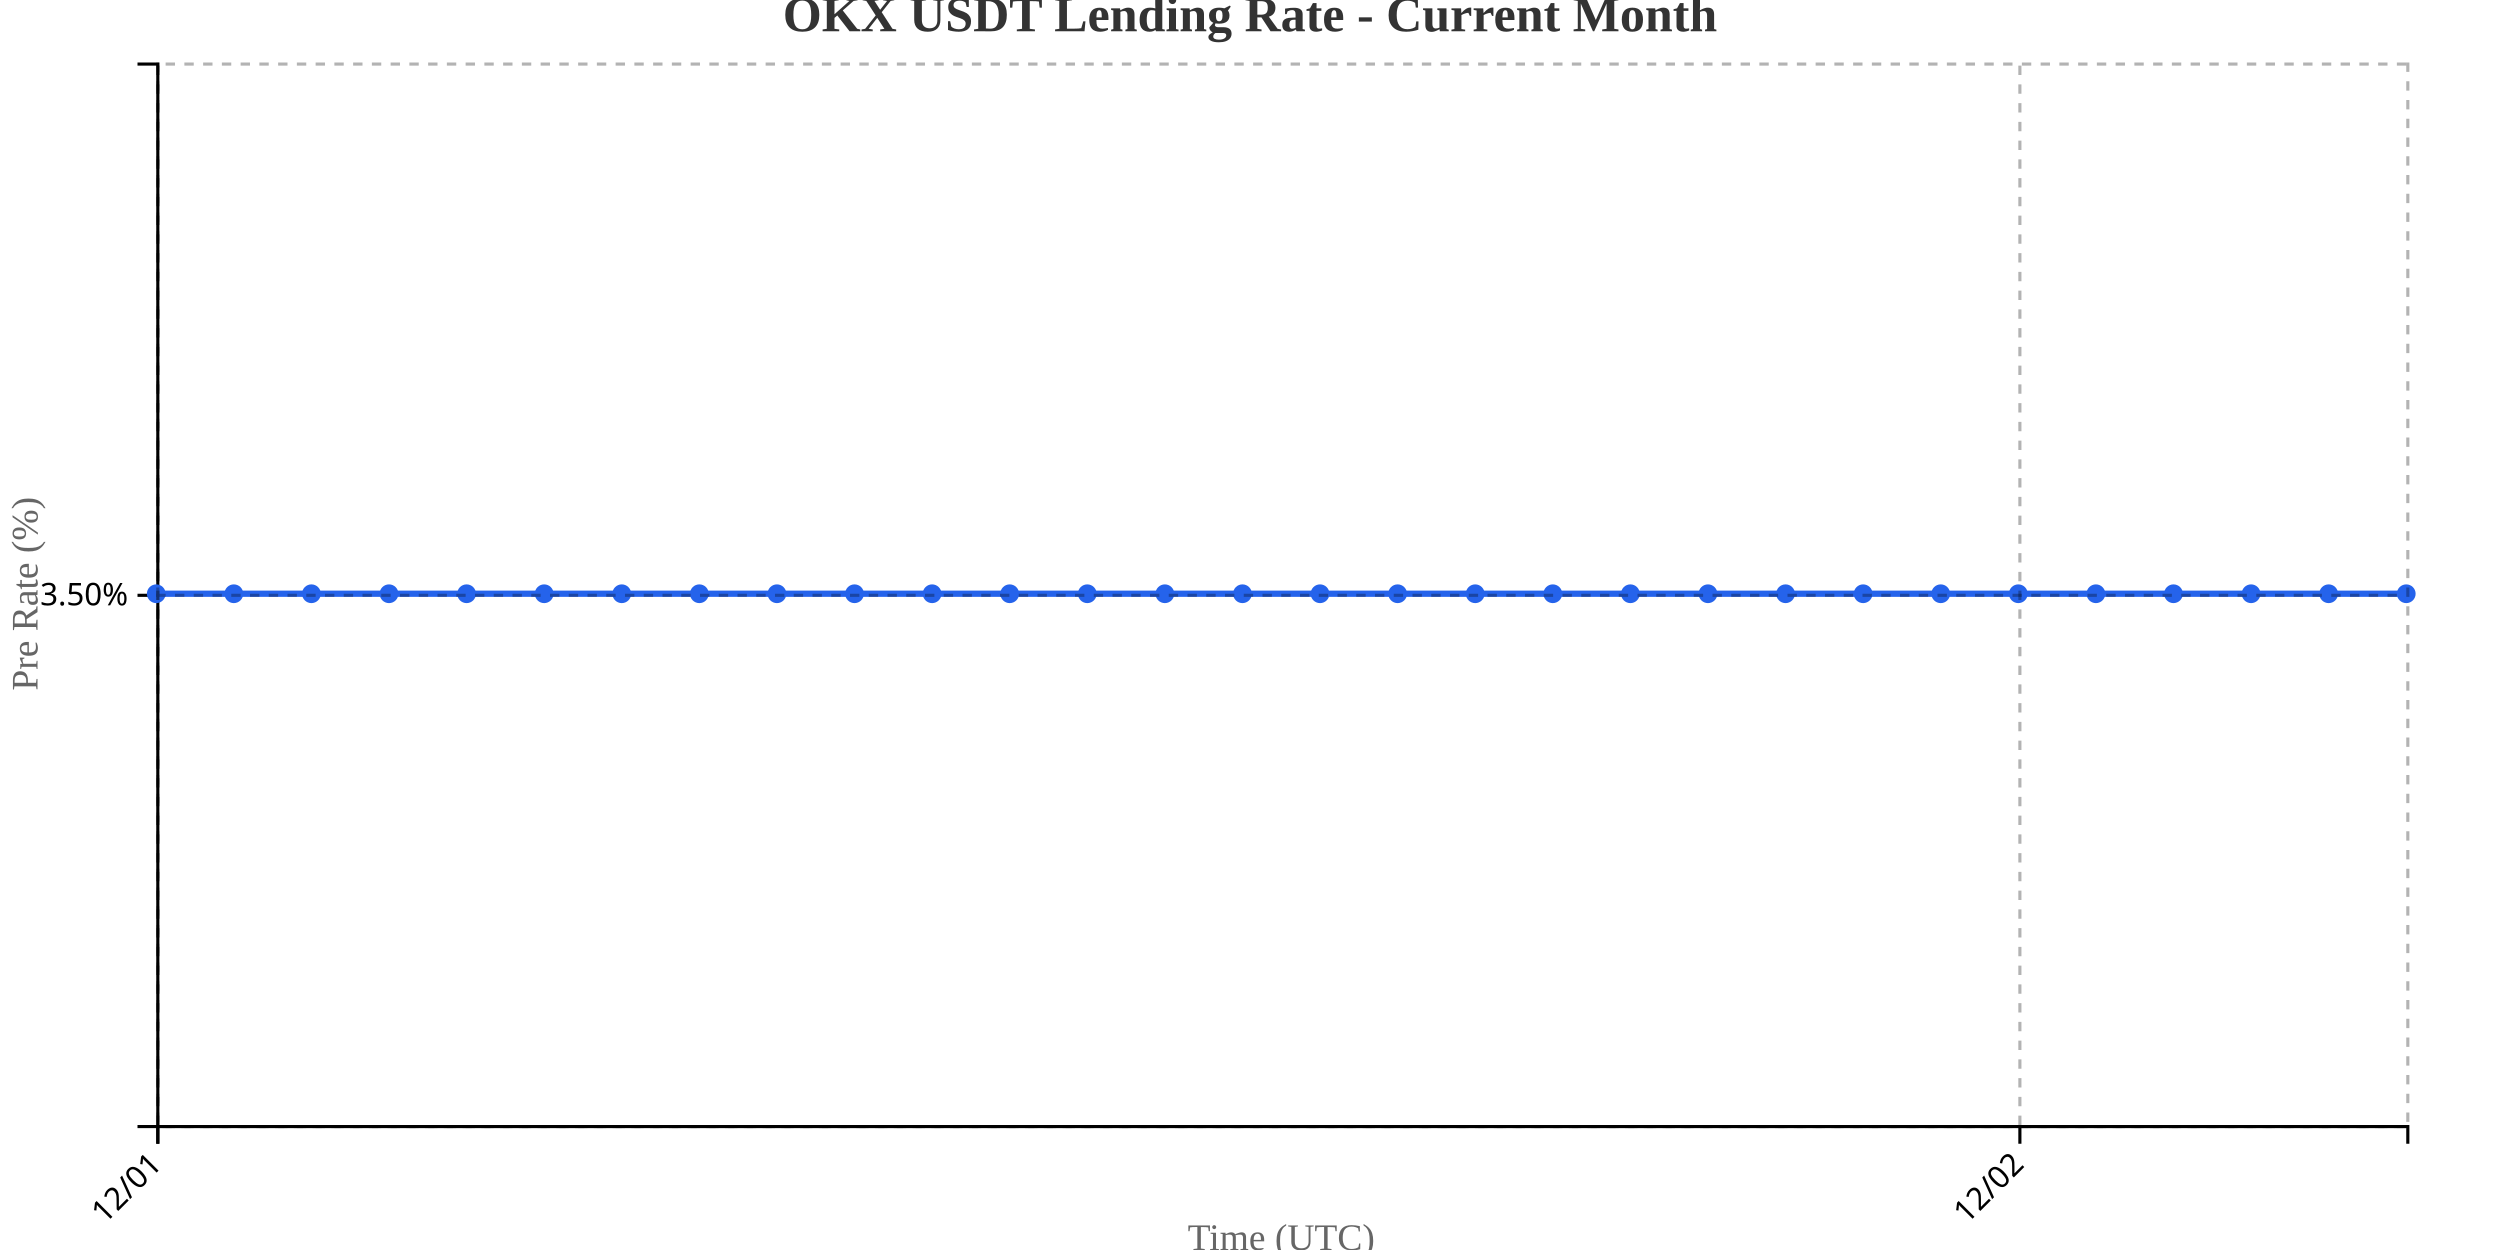
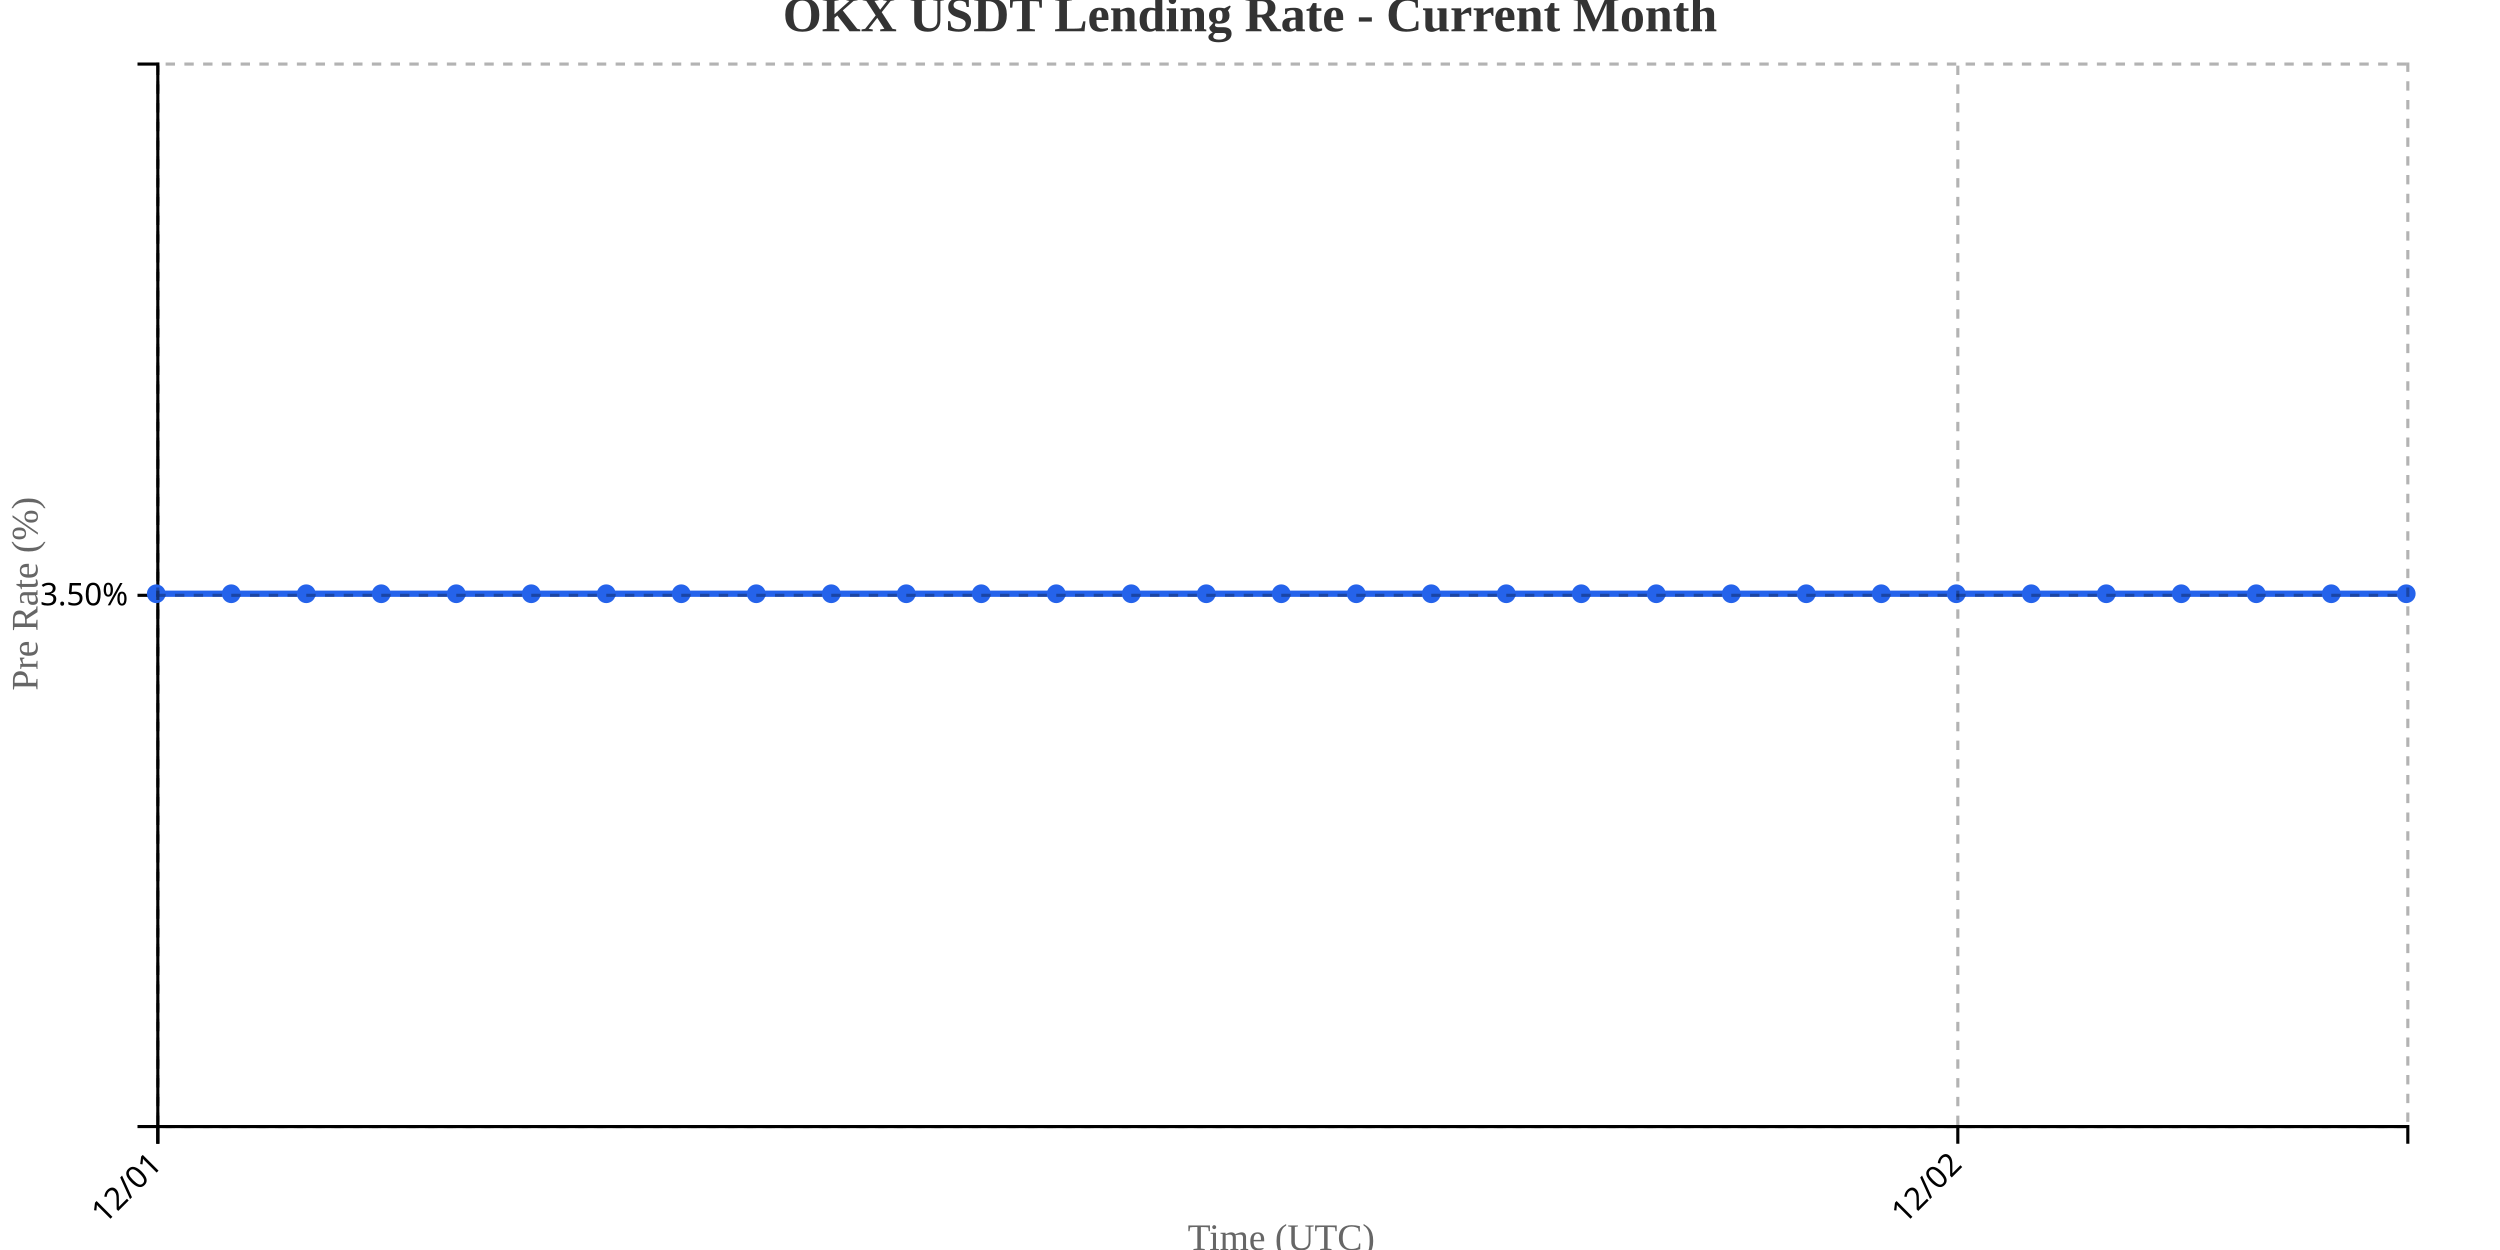
<svg xmlns="http://www.w3.org/2000/svg" width="800" height="400">
  <g transform="translate(50,20)">
    <g transform="translate(0,340)" fill="none" font-size="10" font-family="sans-serif" text-anchor="middle">
      <path class="domain" stroke="currentColor" d="M0.5,6V0.5H720.5V6" />
      <g class="tick" opacity="1" transform="translate(0.5,0)">
        <line stroke="currentColor" y2="6" />
        <text fill="currentColor" y="9" dy=".15em" style="text-anchor: end;" dx="-.8em" transform="rotate(-45)">12/01</text>
      </g>
-       <g class="tick" opacity="1" transform="translate(596.3621,0)">
+       <g class="tick" opacity="1" transform="translate(576.5,0)">
        <line stroke="currentColor" y2="6" />
        <text fill="currentColor" y="9" dy=".15em" style="text-anchor: end;" dx="-.8em" transform="rotate(-45)">12/02</text>
      </g>
    </g>
    <g fill="none" font-size="10" font-family="sans-serif" text-anchor="end">
      <path class="domain" stroke="currentColor" d="M-6,340.5H0.5V0.5H-6" />
      <g class="tick" opacity="1" transform="translate(0,170.5)">
        <line stroke="currentColor" x2="-6" />
        <text fill="currentColor" x="-9" dy="0.32em">3.50%</text>
      </g>
    </g>
    <text transform="rotate(-90)" y="-50" x="-170" dy="1em" style="text-anchor: middle; font-size: 12px; fill: #666;">Pre Rate (%)</text>
    <text transform="translate(360, 380)" style="text-anchor: middle; font-size: 12px; fill: #666;">Time (UTC)</text>
-     <path fill="none" stroke="#2563eb" stroke-width="2" d="M0,170C8.276,170,16.552,170,24.828,170C33.103,170,41.379,170,49.655,170C57.931,170,66.207,170,74.483,170C82.759,170,91.034,170,99.31,170C107.586,170,115.862,170,124.138,170C132.414,170,140.69,170,148.966,170C157.241,170,165.517,170,173.793,170C182.069,170,190.345,170,198.621,170C206.897,170,215.172,170,223.448,170C231.724,170,240,170,248.276,170C256.552,170,264.828,170,273.103,170C281.379,170,289.655,170,297.931,170C306.207,170,314.483,170,322.759,170C331.034,170,339.31,170,347.586,170C355.862,170,364.138,170,372.414,170C380.69,170,388.966,170,397.241,170C405.517,170,413.793,170,422.069,170C430.345,170,438.621,170,446.897,170C455.172,170,463.448,170,471.724,170C480,170,488.276,170,496.552,170C504.828,170,513.103,170,521.379,170C529.655,170,537.931,170,546.207,170C554.483,170,562.759,170,571.034,170C579.31,170,587.586,170,595.862,170C604.138,170,612.414,170,620.69,170C628.966,170,637.241,170,645.517,170C653.793,170,662.069,170,670.345,170C678.621,170,686.897,170,695.172,170C703.448,170,711.724,170,720,170" />
+     <path fill="none" stroke="#2563eb" stroke-width="2" d="M0,170C8,170,16,170,24,170C32,170,40,170,48,170C56,170,64,170,72,170C80,170,88,170,96,170C104,170,112,170,120,170C128,170,136,170,144,170C152,170,160,170,168,170C176,170,184,170,192,170C200,170,208,170,216,170C224,170,232,170,240,170C248,170,256,170,264,170C272,170,280,170,288,170C296,170,304,170,312,170C320,170,328,170,336,170C344,170,352,170,360,170C368,170,376,170,384,170C392,170,400,170,408,170C416,170,424,170,432,170C440,170,448,170,456,170C464,170,472,170,480,170C488,170,496,170,504,170C512,170,520,170,528,170C536,170,544,170,552,170C560,170,568,170,576,170C584,170,592,170,600,170C608,170,616,170,624,170C632,170,640,170,648,170C656,170,664,170,672,170C680,170,688,170,696,170C704,170,712,170,720,170" />
    <circle class="dot" cx="0" cy="170" r="3" fill="#2563eb" />
-     <circle class="dot" cx="24.828" cy="170" r="3" fill="#2563eb" />
-     <circle class="dot" cx="49.655" cy="170" r="3" fill="#2563eb" />
-     <circle class="dot" cx="74.483" cy="170" r="3" fill="#2563eb" />
-     <circle class="dot" cx="99.31" cy="170" r="3" fill="#2563eb" />
-     <circle class="dot" cx="124.138" cy="170" r="3" fill="#2563eb" />
-     <circle class="dot" cx="148.966" cy="170" r="3" fill="#2563eb" />
-     <circle class="dot" cx="173.793" cy="170" r="3" fill="#2563eb" />
-     <circle class="dot" cx="198.621" cy="170" r="3" fill="#2563eb" />
-     <circle class="dot" cx="223.448" cy="170" r="3" fill="#2563eb" />
-     <circle class="dot" cx="248.276" cy="170" r="3" fill="#2563eb" />
-     <circle class="dot" cx="273.103" cy="170" r="3" fill="#2563eb" />
-     <circle class="dot" cx="297.931" cy="170" r="3" fill="#2563eb" />
-     <circle class="dot" cx="322.759" cy="170" r="3" fill="#2563eb" />
-     <circle class="dot" cx="347.586" cy="170" r="3" fill="#2563eb" />
-     <circle class="dot" cx="372.414" cy="170" r="3" fill="#2563eb" />
-     <circle class="dot" cx="397.241" cy="170" r="3" fill="#2563eb" />
-     <circle class="dot" cx="422.069" cy="170" r="3" fill="#2563eb" />
-     <circle class="dot" cx="446.897" cy="170" r="3" fill="#2563eb" />
-     <circle class="dot" cx="471.724" cy="170" r="3" fill="#2563eb" />
-     <circle class="dot" cx="496.552" cy="170" r="3" fill="#2563eb" />
-     <circle class="dot" cx="521.379" cy="170" r="3" fill="#2563eb" />
-     <circle class="dot" cx="546.207" cy="170" r="3" fill="#2563eb" />
-     <circle class="dot" cx="571.034" cy="170" r="3" fill="#2563eb" />
-     <circle class="dot" cx="595.862" cy="170" r="3" fill="#2563eb" />
-     <circle class="dot" cx="620.69" cy="170" r="3" fill="#2563eb" />
-     <circle class="dot" cx="645.517" cy="170" r="3" fill="#2563eb" />
-     <circle class="dot" cx="670.345" cy="170" r="3" fill="#2563eb" />
-     <circle class="dot" cx="695.172" cy="170" r="3" fill="#2563eb" />
+     <circle class="dot" cx="24" cy="170" r="3" fill="#2563eb" />
+     <circle class="dot" cx="48" cy="170" r="3" fill="#2563eb" />
+     <circle class="dot" cx="72" cy="170" r="3" fill="#2563eb" />
+     <circle class="dot" cx="96" cy="170" r="3" fill="#2563eb" />
+     <circle class="dot" cx="120" cy="170" r="3" fill="#2563eb" />
+     <circle class="dot" cx="144" cy="170" r="3" fill="#2563eb" />
+     <circle class="dot" cx="168" cy="170" r="3" fill="#2563eb" />
+     <circle class="dot" cx="192" cy="170" r="3" fill="#2563eb" />
+     <circle class="dot" cx="216" cy="170" r="3" fill="#2563eb" />
+     <circle class="dot" cx="240" cy="170" r="3" fill="#2563eb" />
+     <circle class="dot" cx="264" cy="170" r="3" fill="#2563eb" />
+     <circle class="dot" cx="288" cy="170" r="3" fill="#2563eb" />
+     <circle class="dot" cx="312" cy="170" r="3" fill="#2563eb" />
+     <circle class="dot" cx="336" cy="170" r="3" fill="#2563eb" />
+     <circle class="dot" cx="360" cy="170" r="3" fill="#2563eb" />
+     <circle class="dot" cx="384" cy="170" r="3" fill="#2563eb" />
+     <circle class="dot" cx="408" cy="170" r="3" fill="#2563eb" />
+     <circle class="dot" cx="432" cy="170" r="3" fill="#2563eb" />
+     <circle class="dot" cx="456" cy="170" r="3" fill="#2563eb" />
+     <circle class="dot" cx="480" cy="170" r="3" fill="#2563eb" />
+     <circle class="dot" cx="504" cy="170" r="3" fill="#2563eb" />
+     <circle class="dot" cx="528" cy="170" r="3" fill="#2563eb" />
+     <circle class="dot" cx="552" cy="170" r="3" fill="#2563eb" />
+     <circle class="dot" cx="576" cy="170" r="3" fill="#2563eb" />
+     <circle class="dot" cx="600" cy="170" r="3" fill="#2563eb" />
+     <circle class="dot" cx="624" cy="170" r="3" fill="#2563eb" />
+     <circle class="dot" cx="648" cy="170" r="3" fill="#2563eb" />
+     <circle class="dot" cx="672" cy="170" r="3" fill="#2563eb" />
+     <circle class="dot" cx="696" cy="170" r="3" fill="#2563eb" />
    <circle class="dot" cx="720" cy="170" r="3" fill="#2563eb" />
    <g class="grid" transform="translate(0,340)" fill="none" font-size="10" font-family="sans-serif" text-anchor="middle" style="stroke-dasharray: 3,3; opacity: 0.3;">
      <path class="domain" stroke="currentColor" d="M0.5,-340V0.5H720.5V-340" />
      <g class="tick" opacity="1" transform="translate(0.5,0)">
        <line stroke="currentColor" y2="-340" />
        <text fill="currentColor" y="3" dy="0.71em" />
      </g>
-       <g class="tick" opacity="1" transform="translate(596.3621,0)">
+       <g class="tick" opacity="1" transform="translate(576.5,0)">
        <line stroke="currentColor" y2="-340" />
        <text fill="currentColor" y="3" dy="0.71em" />
      </g>
    </g>
    <g class="grid" fill="none" font-size="10" font-family="sans-serif" text-anchor="end" style="stroke-dasharray: 3,3; opacity: 0.3;">
      <path class="domain" stroke="currentColor" d="M720,340.5H0.5V0.5H720" />
      <g class="tick" opacity="1" transform="translate(0,170.5)">
        <line stroke="currentColor" x2="720" />
        <text fill="currentColor" x="-3" dy="0.32em" />
      </g>
    </g>
  </g>
  <text x="400" y="10" text-anchor="middle" style="font-size: 16px; font-weight: bold; fill: #333;">OKX USDT Lending Rate - Current Month</text>
</svg>
